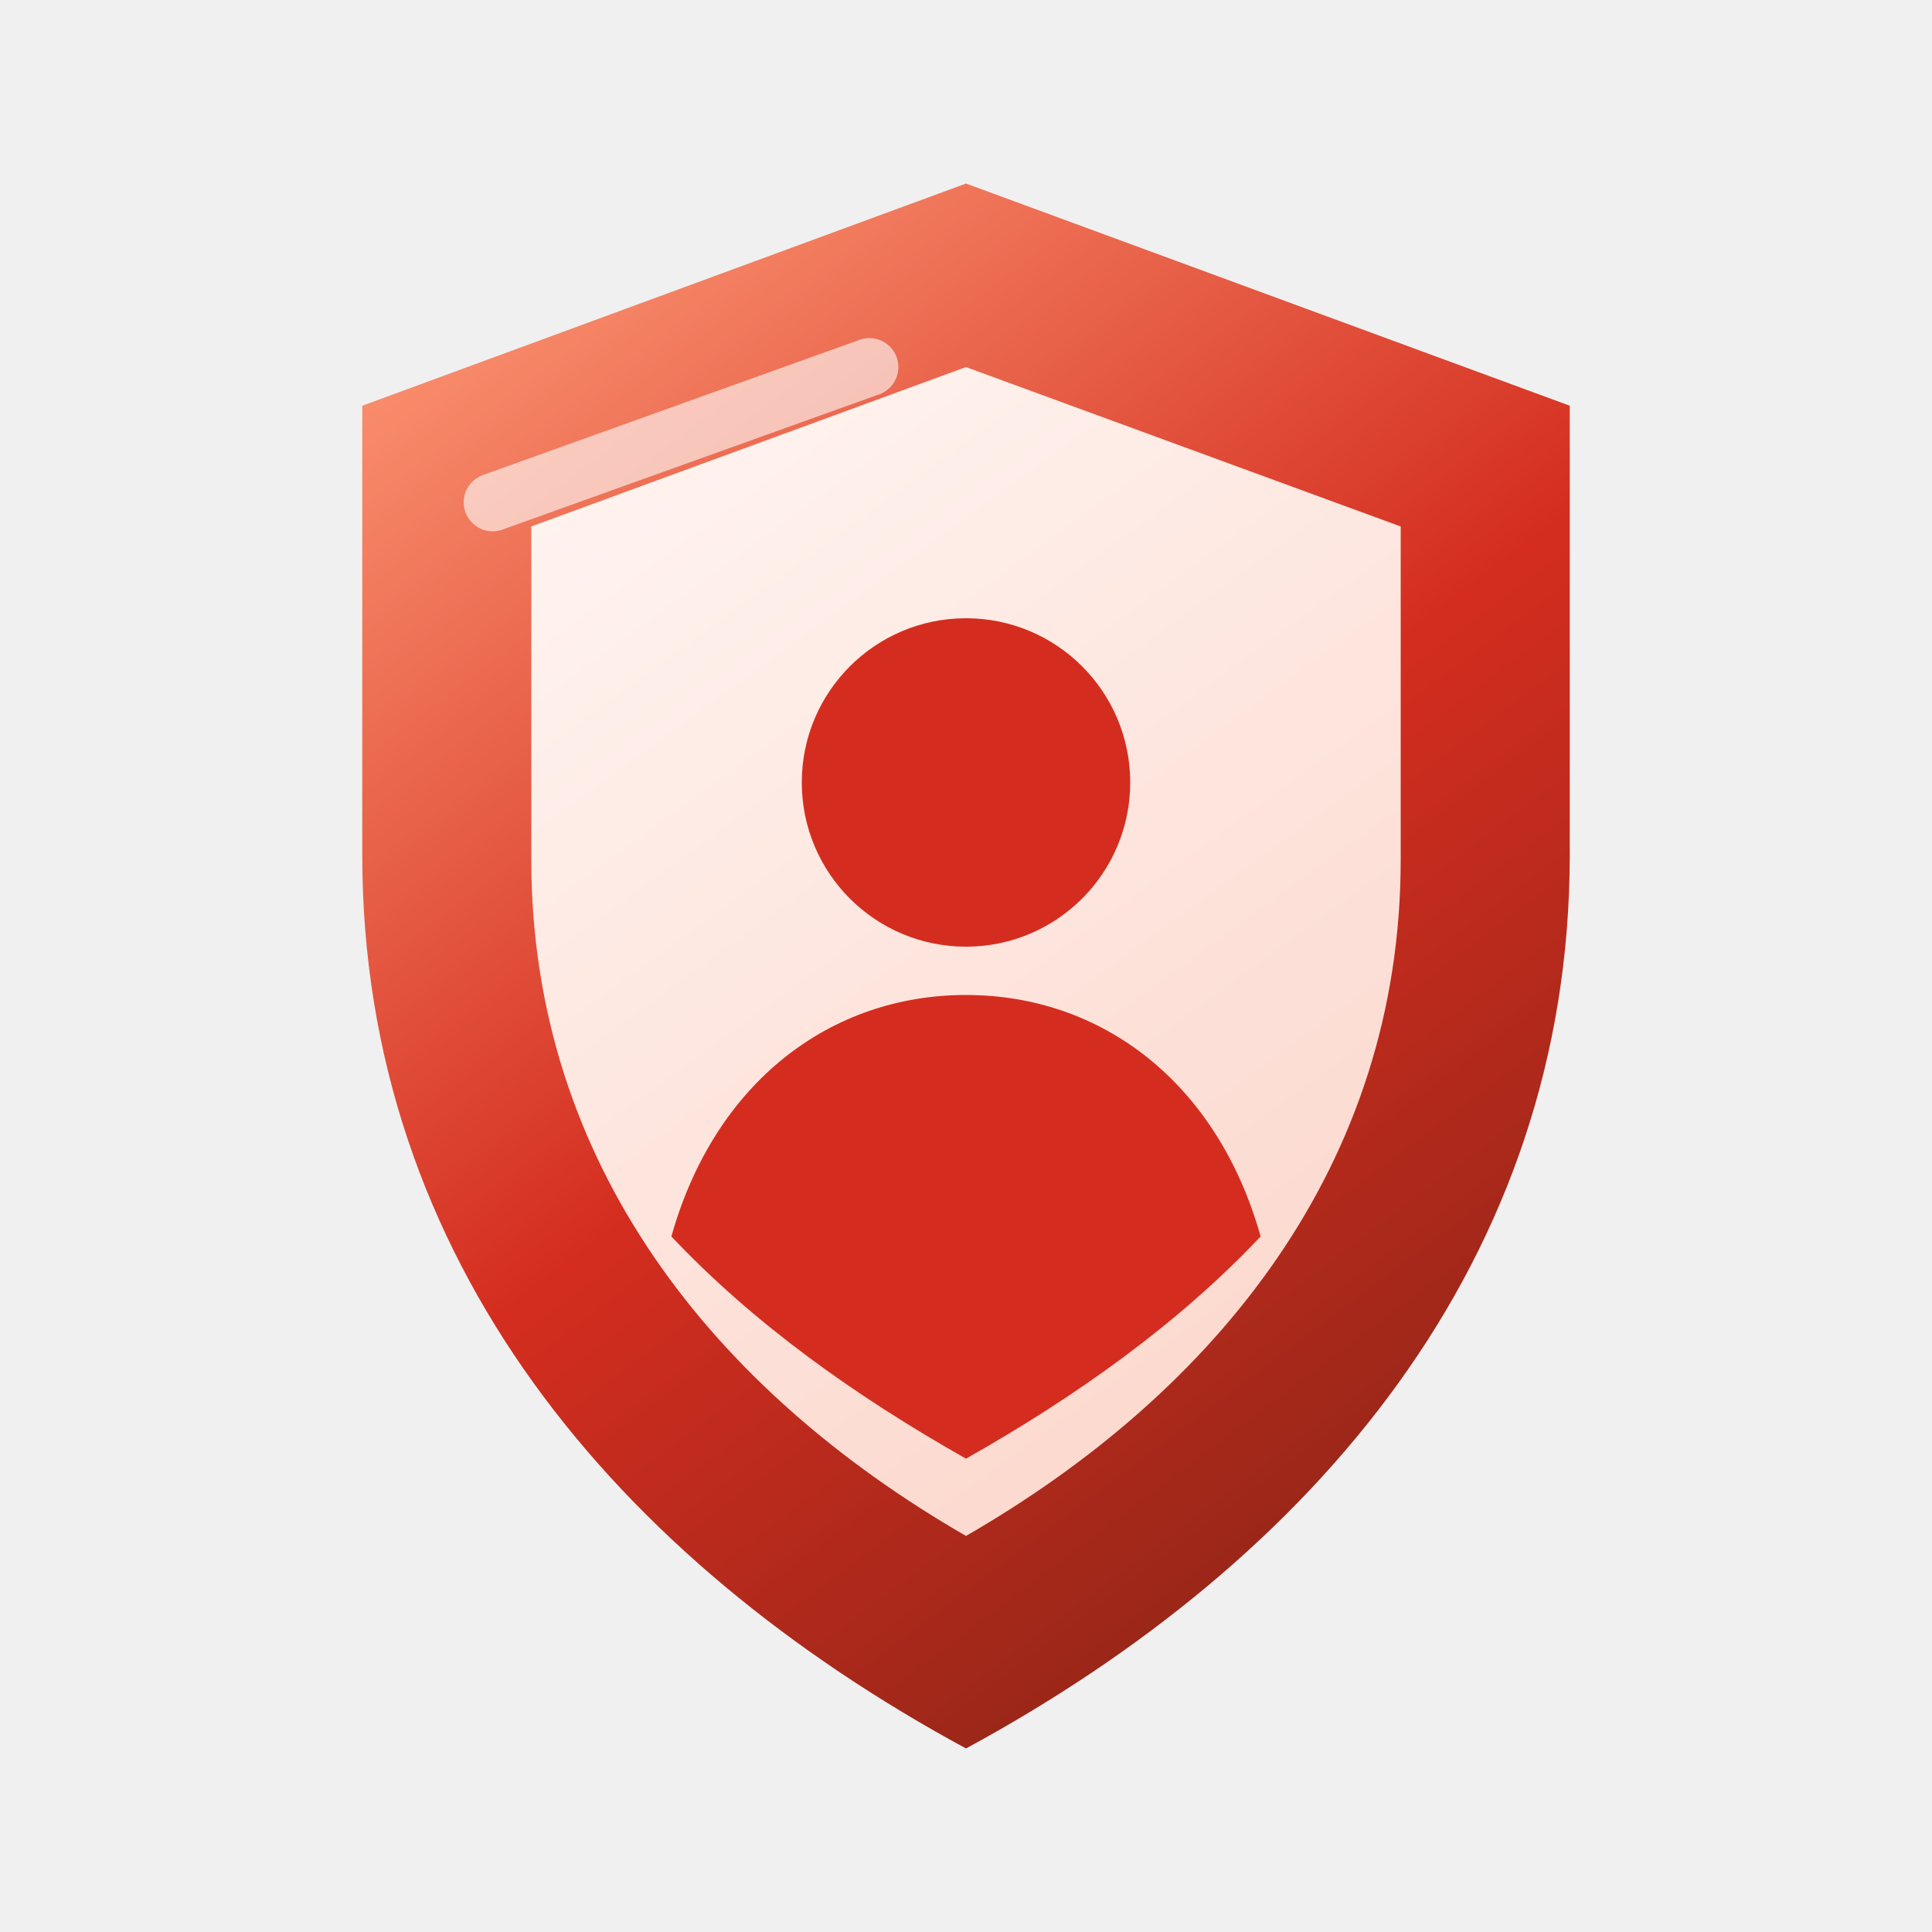
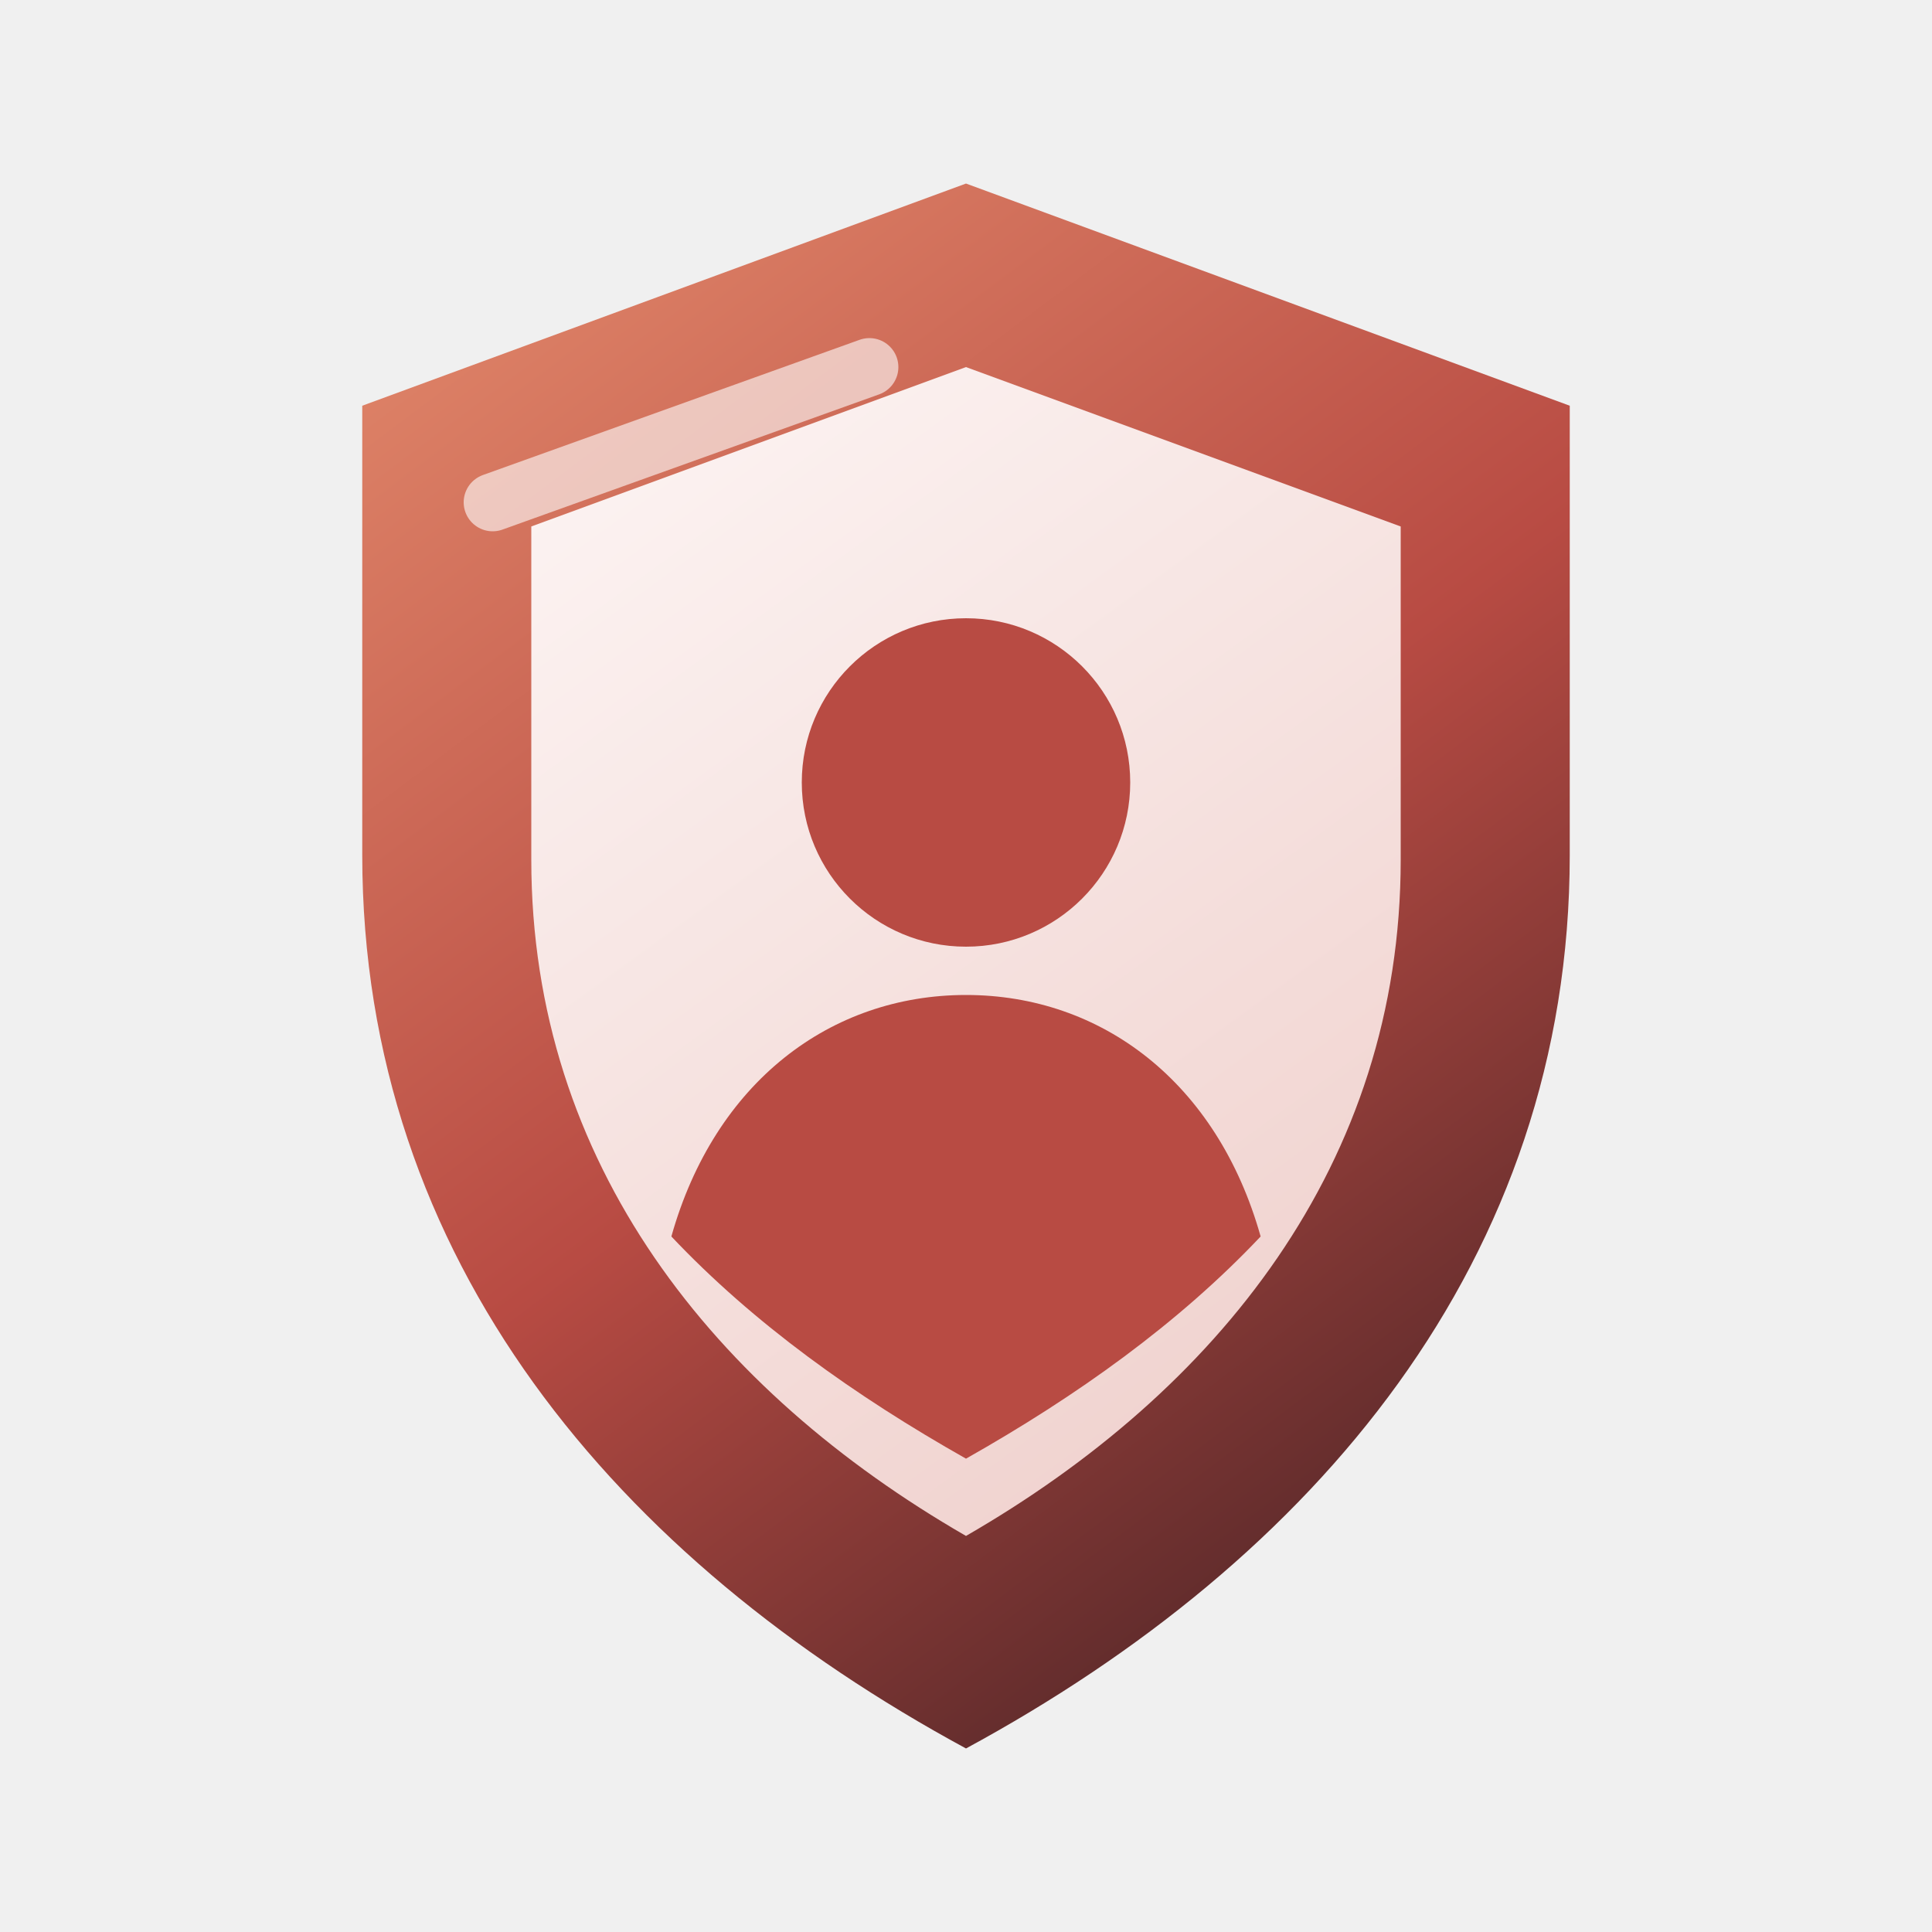
<svg xmlns="http://www.w3.org/2000/svg" width="40" height="40" viewBox="0 0 40 40" fill="none">
  <defs>
    <linearGradient id="s1" x1="8" y1="4" x2="32" y2="36" gradientUnits="userSpaceOnUse">
-       <stop stop-color="#FF9E7A" />
-       <stop offset=".5" stop-color="#D42D1F" />
-       <stop offset="1" stop-color="#7E2416" />
+       <stop stop-color="#E38A6C" />
+       <stop offset=".5" stop-color="#B84B43" />
+       <stop offset="1" stop-color="#3A1E22" />
    </linearGradient>
    <linearGradient id="s2" x1="12" y1="9" x2="28" y2="31" gradientUnits="userSpaceOnUse">
-       <stop stop-color="#FFF4F0" />
-       <stop offset="1" stop-color="#FBD5CA" />
+       <stop stop-color="#FCF3F2" />
+       <stop offset="1" stop-color="#EFCFCB" />
    </linearGradient>
  </defs>
  <path d="M20 3.8 7.5 8.4v9.3c0 8.4 5.3 14.6 12.5 18.5 7.2-3.9 12.5-10.1 12.5-18.5V8.4L20 3.8Z" fill="url(#s1)" />
  <path d="M20 7.6 11 10.9v6.9c0 6.3 3.8 11 9 14 5.2-3 9-7.7 9-14v-6.9l-9-3.3Z" fill="url(#s2)" />
-   <circle cx="20" cy="16.2" r="3.4" fill="#D42D1F" />
-   <path d="M13.9 25.6c.9-3.2 3.3-5 6.1-5s5.2 1.8 6.1 5c-1.7 1.8-3.8 3.3-6.1 4.6-2.3-1.3-4.4-2.8-6.1-4.6Z" fill="#D42D1F" />
+   <circle cx="20" cy="16.2" r="3.4" fill="#B84B43" />
+   <path d="M13.9 25.6c.9-3.2 3.3-5 6.1-5s5.2 1.8 6.1 5c-1.7 1.8-3.8 3.3-6.1 4.6-2.3-1.3-4.4-2.8-6.1-4.6Z" fill="#B84B43" />
  <path d="M10.2 10.4 18 7.6" stroke="#fff" stroke-opacity=".6" stroke-width="1.2" stroke-linecap="round" />
</svg>
